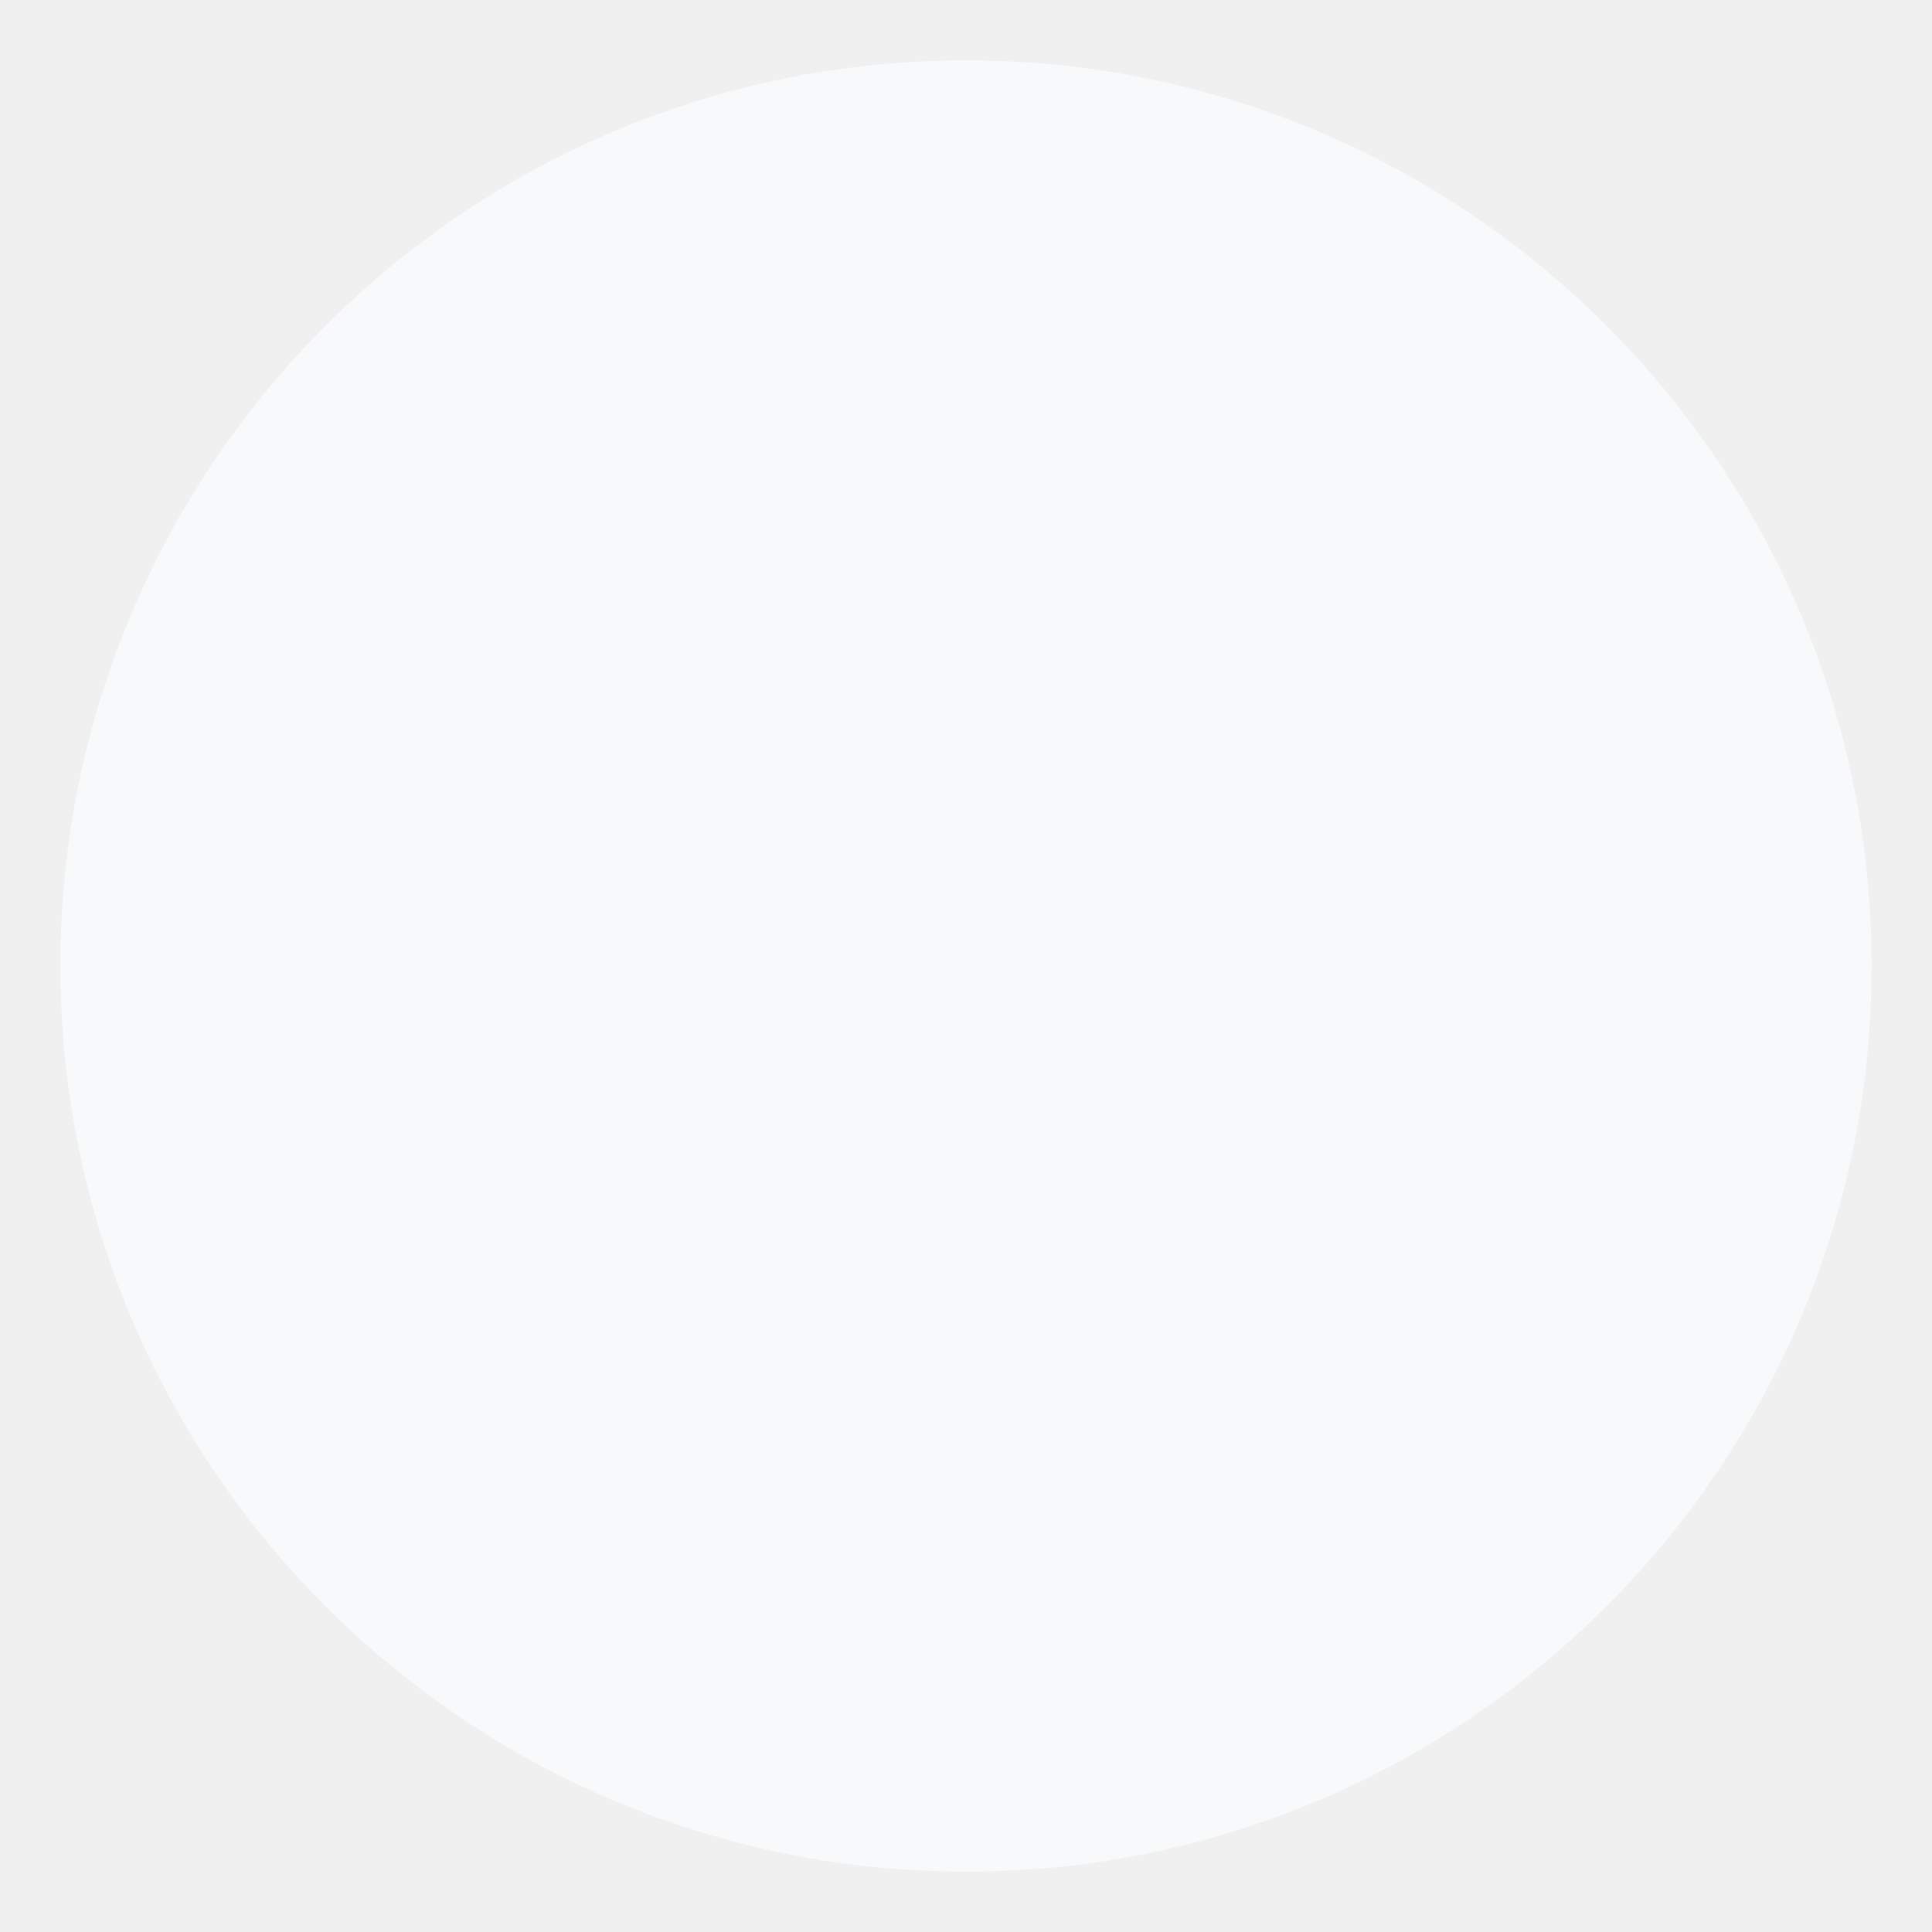
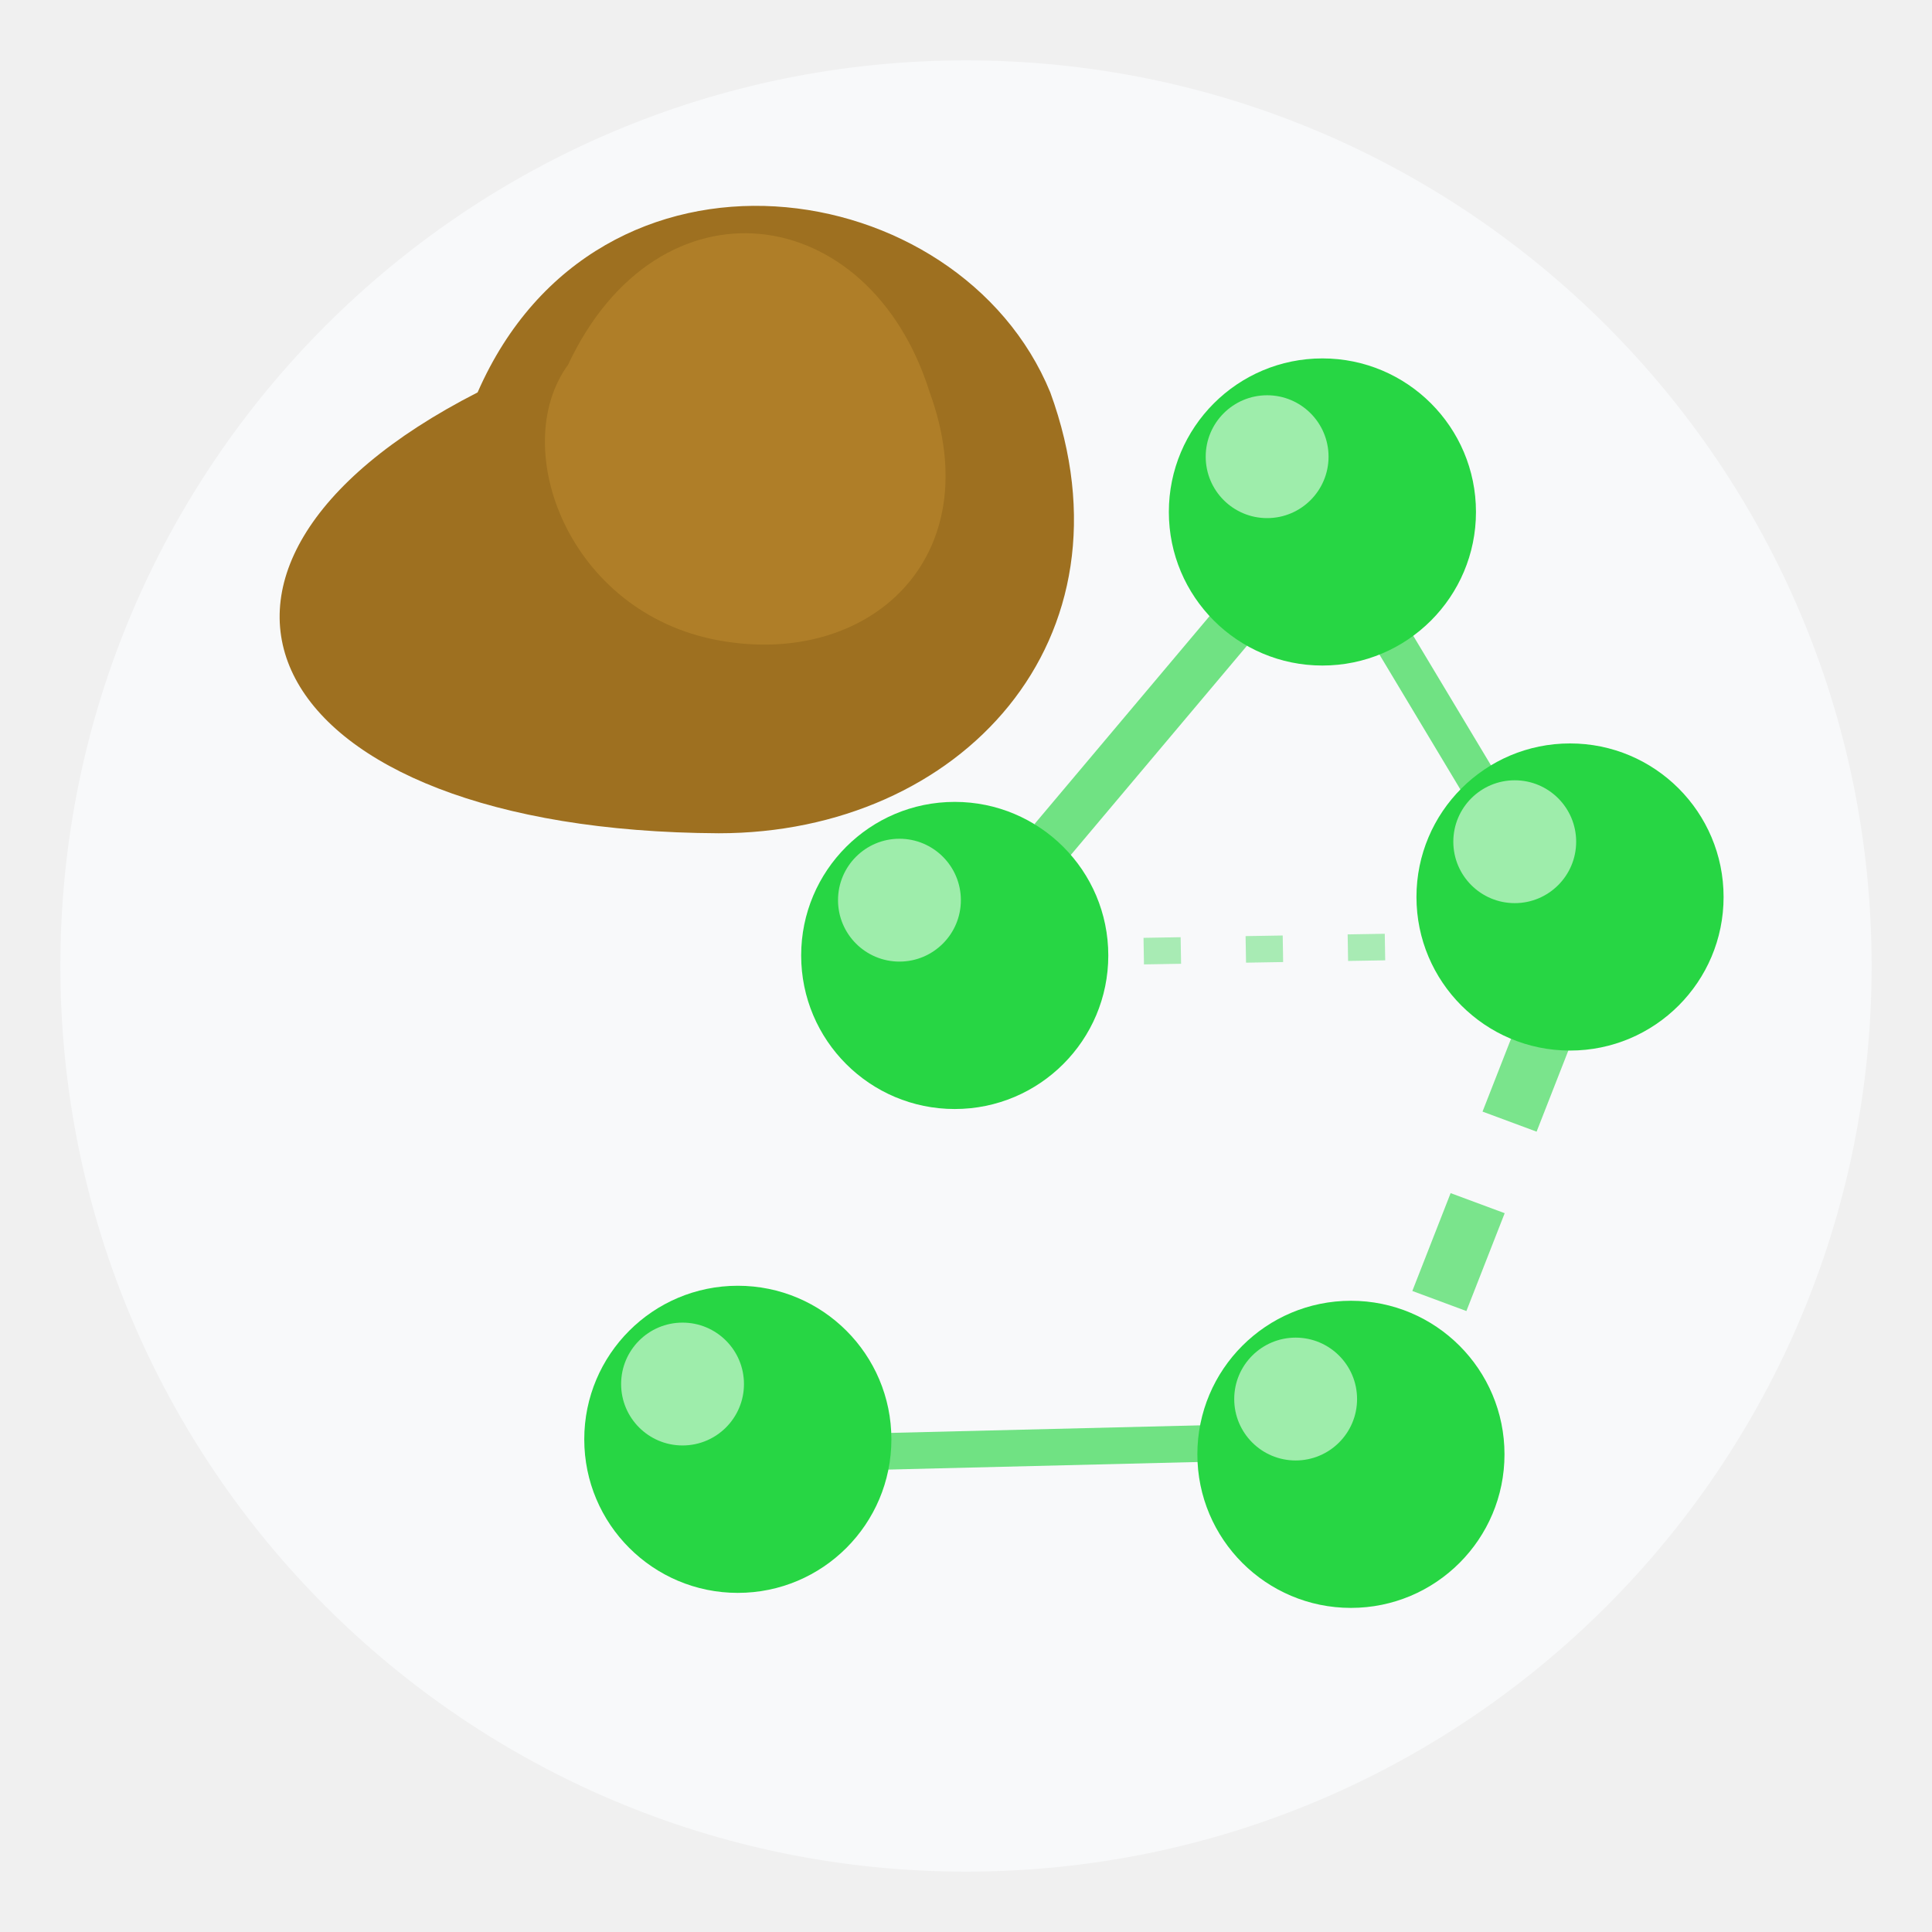
<svg xmlns="http://www.w3.org/2000/svg" viewBox="0 0 80 80" width="80" height="80" role="img" aria-label="Gravys icon" version="1.1" id="svg20">
-   <defs id="defs1">
-     <filter id="fav-shadow" x="0" y="0" width="1" height="1">
-       <feDropShadow dx="0" dy="1.5" stdDeviation="2.5" flood-color="#00000022" />
-     </filter>
-     <clipPath clipPathUnits="userSpaceOnUse" id="clipPath21">
-       <g id="g22">
-         <circle cx="40" cy="40" r="30" id="circle21" />
-       </g>
-     </clipPath>
-     <clipPath clipPathUnits="userSpaceOnUse" id="clipPath22">
-       <g id="g23">
-         <circle cx="40" cy="40" r="30" id="circle22" />
-       </g>
-     </clipPath>
-     <clipPath clipPathUnits="userSpaceOnUse" id="clipPath23">
-       <g id="g24">
-         <circle cx="40" cy="40" r="30" id="circle23" />
-       </g>
-     </clipPath>
-     <clipPath clipPathUnits="userSpaceOnUse" id="clipPath24">
-       <g id="g25">
-         <circle cx="40" cy="40" r="30" id="circle24" />
-       </g>
-     </clipPath>
-     <clipPath clipPathUnits="userSpaceOnUse" id="clipPath25">
-       <g id="g26">
-         <circle cx="40" cy="40" r="30" id="circle25" />
-       </g>
-     </clipPath>
-     <clipPath clipPathUnits="userSpaceOnUse" id="clipPath26">
-       <g id="g27">
-         <circle cx="40" cy="40" r="30" id="circle26" />
-       </g>
-     </clipPath>
-     <clipPath clipPathUnits="userSpaceOnUse" id="clipPath27">
-       <g id="g28">
-         <circle cx="40" cy="40" r="30" id="circle27" />
-       </g>
-     </clipPath>
-     <clipPath clipPathUnits="userSpaceOnUse" id="clipPath28">
-       <g id="g29">
-         <circle cx="40" cy="40" r="30" id="circle28" />
-       </g>
-     </clipPath>
-     <clipPath clipPathUnits="userSpaceOnUse" id="clipPath29">
-       <g id="g30">
-         <circle cx="40" cy="40" r="30" id="circle29" />
-       </g>
-     </clipPath>
-     <clipPath clipPathUnits="userSpaceOnUse" id="clipPath30">
-       <g id="g31">
-         <circle cx="40" cy="40" r="30" id="circle30" />
-       </g>
-     </clipPath>
-     <clipPath clipPathUnits="userSpaceOnUse" id="clipPath31">
-       <g id="g32">
-         <circle cx="40" cy="40" r="30" id="circle31" />
-       </g>
-     </clipPath>
-     <clipPath clipPathUnits="userSpaceOnUse" id="clipPath32">
-       <g id="g33">
-         <circle cx="40" cy="40" r="30" id="circle32" />
-       </g>
-     </clipPath>
-     <clipPath clipPathUnits="userSpaceOnUse" id="clipPath33">
-       <g id="g34">
-         <circle cx="40" cy="40" r="30" id="circle33" />
-       </g>
-     </clipPath>
-     <clipPath clipPathUnits="userSpaceOnUse" id="clipPath34">
-       <g id="g35">
-         <circle cx="40" cy="40" r="30" id="circle34" />
-       </g>
-     </clipPath>
-     <clipPath clipPathUnits="userSpaceOnUse" id="clipPath35">
-       <g id="g36">
-         <circle cx="40" cy="40" r="30" id="circle35" />
-       </g>
-     </clipPath>
-     <clipPath clipPathUnits="userSpaceOnUse" id="clipPath36">
-       <g id="g37">
-         <circle cx="40" cy="40" r="30" id="circle36" />
-       </g>
-     </clipPath>
-     <clipPath clipPathUnits="userSpaceOnUse" id="clipPath37">
-       <g id="g38">
-         <circle cx="40" cy="40" r="30" id="circle37" />
-       </g>
-     </clipPath>
-     <clipPath clipPathUnits="userSpaceOnUse" id="clipPath38">
-       <g id="g39">
-         <circle cx="40" cy="40" r="30" id="circle38" />
-       </g>
-     </clipPath>
-     <clipPath clipPathUnits="userSpaceOnUse" id="clipPath39">
-       <g id="g40">
-         <circle cx="40" cy="40" r="30" id="circle39" />
-       </g>
-     </clipPath>
-     <clipPath clipPathUnits="userSpaceOnUse" id="clipPath29-2">
-       <g id="g30-4">
-         <circle cx="40" cy="40" r="30" id="circle29-8" />
-       </g>
-     </clipPath>
-     <clipPath clipPathUnits="userSpaceOnUse" id="clipPath26-7">
-       <g id="g27-9">
-         <circle cx="40" cy="40" r="30" id="circle26-0" />
-       </g>
-     </clipPath>
-     <clipPath clipPathUnits="userSpaceOnUse" id="clipPath21-2">
-       <g id="g22-3">
-         <circle cx="40" cy="40" r="30" id="circle21-9" />
-       </g>
-     </clipPath>
-     <clipPath clipPathUnits="userSpaceOnUse" id="clipPath29-9">
-       <g id="g30-8">
-         <circle cx="40" cy="40" r="30" id="circle29-6" />
-       </g>
-     </clipPath>
-     <clipPath clipPathUnits="userSpaceOnUse" id="clipPath24-5">
-       <g id="g25-7">
-         <circle cx="40" cy="40" r="30" id="circle24-6" />
-       </g>
-     </clipPath>
-   </defs>
  <circle cx="40" cy="40" fill="#f8f9fa" id="circle4" style="stroke-width:1.25" r="37.5" />
  <path d="M 21,21 C 25,11 37,13 40,21 43,30 37,37 29,37 13.762,36.919 9.452,27.457 21,21 Z" fill="#9e7020" id="path4" clip-path="url(#clipPath39)" transform="matrix(1.248082,0,0,1.140949,-6.433269,-7.7114)" />
  <path d="m 24,20 c 3,-7 10,-6 12,1 2,6 -2,10 -7,9 -5,-1 -7,-7 -5,-10 z" fill="#c49030" opacity="0.45" id="path5" clip-path="url(#clipPath38)" transform="matrix(1.248082,0,0,1.140949,-6.433269,-7.7114)" />
  <line x1="48" y1="47" x2="57" y2="41" stroke="#27d644" stroke-width="1.6" stroke-opacity="0.65" id="line5" clip-path="url(#clipPath37)" transform="matrix(0.8949329,0,0,1.594352,0.285712,-39.7622)" />
  <line x1="57" y1="41" x2="63" y2="51" stroke="#27d644" stroke-width="1.6" stroke-opacity="0.65" id="line6" clip-path="url(#clipPath36)" transform="translate(0.1188707,-15.45319)" />
  <line x1="63" y1="51" x2="57" y2="60" stroke="#27d644" stroke-width="1.6" stroke-opacity="0.6" stroke-dasharray="3, 2.5" id="line7" clip-path="url(#clipPath35)" transform="matrix(1.457233,-0.3170526,0.3362751,1.41172,-44.86225,-9.630703)" />
  <line x1="57" y1="60" x2="47" y2="58" stroke="#27d644" stroke-width="1.6" stroke-opacity="0.65" id="line8" clip-path="url(#clipPath34)" transform="matrix(1.615577,-0.2253335,0.2580596,0.9228856,-56.62633,17.21806)" />
  <line x1="57" y1="41" x2="57" y2="60" stroke="#27d644" stroke-width="1.1" stroke-opacity="0.38" stroke-dasharray="2, 3.5" id="line10" clip-path="url(#clipPath32)" transform="matrix(-0.01685507,-0.9998579,0.7684057,-0.01295337,12.58997,96.97787)" />
  <circle cx="48" cy="47" r="5" fill="#27d644" id="circle11" clip-path="url(#clipPath30)" transform="matrix(1.271731,0,0,1.271731,-21.50985,-20.20813)" />
  <circle cx="46.2" cy="45.2" r="2" fill="#ffffff" opacity="0.55" id="circle16" clip-path="url(#clipPath25)" transform="matrix(1.271731,0,0,1.271731,-21.50985,-20.20813)" />
  <circle cx="57" cy="41" r="5" fill="#27d644" id="circle12" clip-path="url(#clipPath29)" transform="matrix(1.271731,0,0,1.271731,-17.73056,-30.94131)" />
  <circle cx="55.2" cy="39.2" r="2" fill="#ffffff" opacity="0.55" id="circle17" clip-path="url(#clipPath24)" transform="matrix(1.271731,0,0,1.271731,-17.73056,-30.94131)" />
  <circle cx="57" cy="41" r="5" fill="#27d644" id="circle12-7" clip-path="url(#clipPath29-9)" transform="matrix(1.271731,0,0,1.271731,-7.477349,-14.99838)" />
  <circle cx="55.2" cy="39.2" r="2" fill="#ffffff" opacity="0.55" id="circle17-0" clip-path="url(#clipPath24-5)" transform="matrix(1.271731,0,0,1.271731,-7.477349,-14.99838)" />
  <circle cx="47" cy="58" r="5" fill="#27d644" id="circle15" clip-path="url(#clipPath26)" transform="matrix(1.271731,0,0,1.271731,-29.21961,-14.16126)" />
  <circle cx="45.2" cy="56.2" r="2" fill="#ffffff" opacity="0.55" id="circle20" clip-path="url(#clipPath21)" transform="matrix(1.271731,0,0,1.271731,-29.21961,-14.16126)" />
  <circle cx="47" cy="58" r="5" fill="#27d644" id="circle15-7" clip-path="url(#clipPath26-7)" transform="matrix(1.271731,0,0,1.271731,-3.832223,-13.53957)" />
  <circle cx="45.2" cy="56.2" r="2" fill="#ffffff" opacity="0.55" id="circle20-0" clip-path="url(#clipPath21-2)" transform="matrix(1.271731,0,0,1.271731,-3.832223,-13.53957)" />
</svg>
